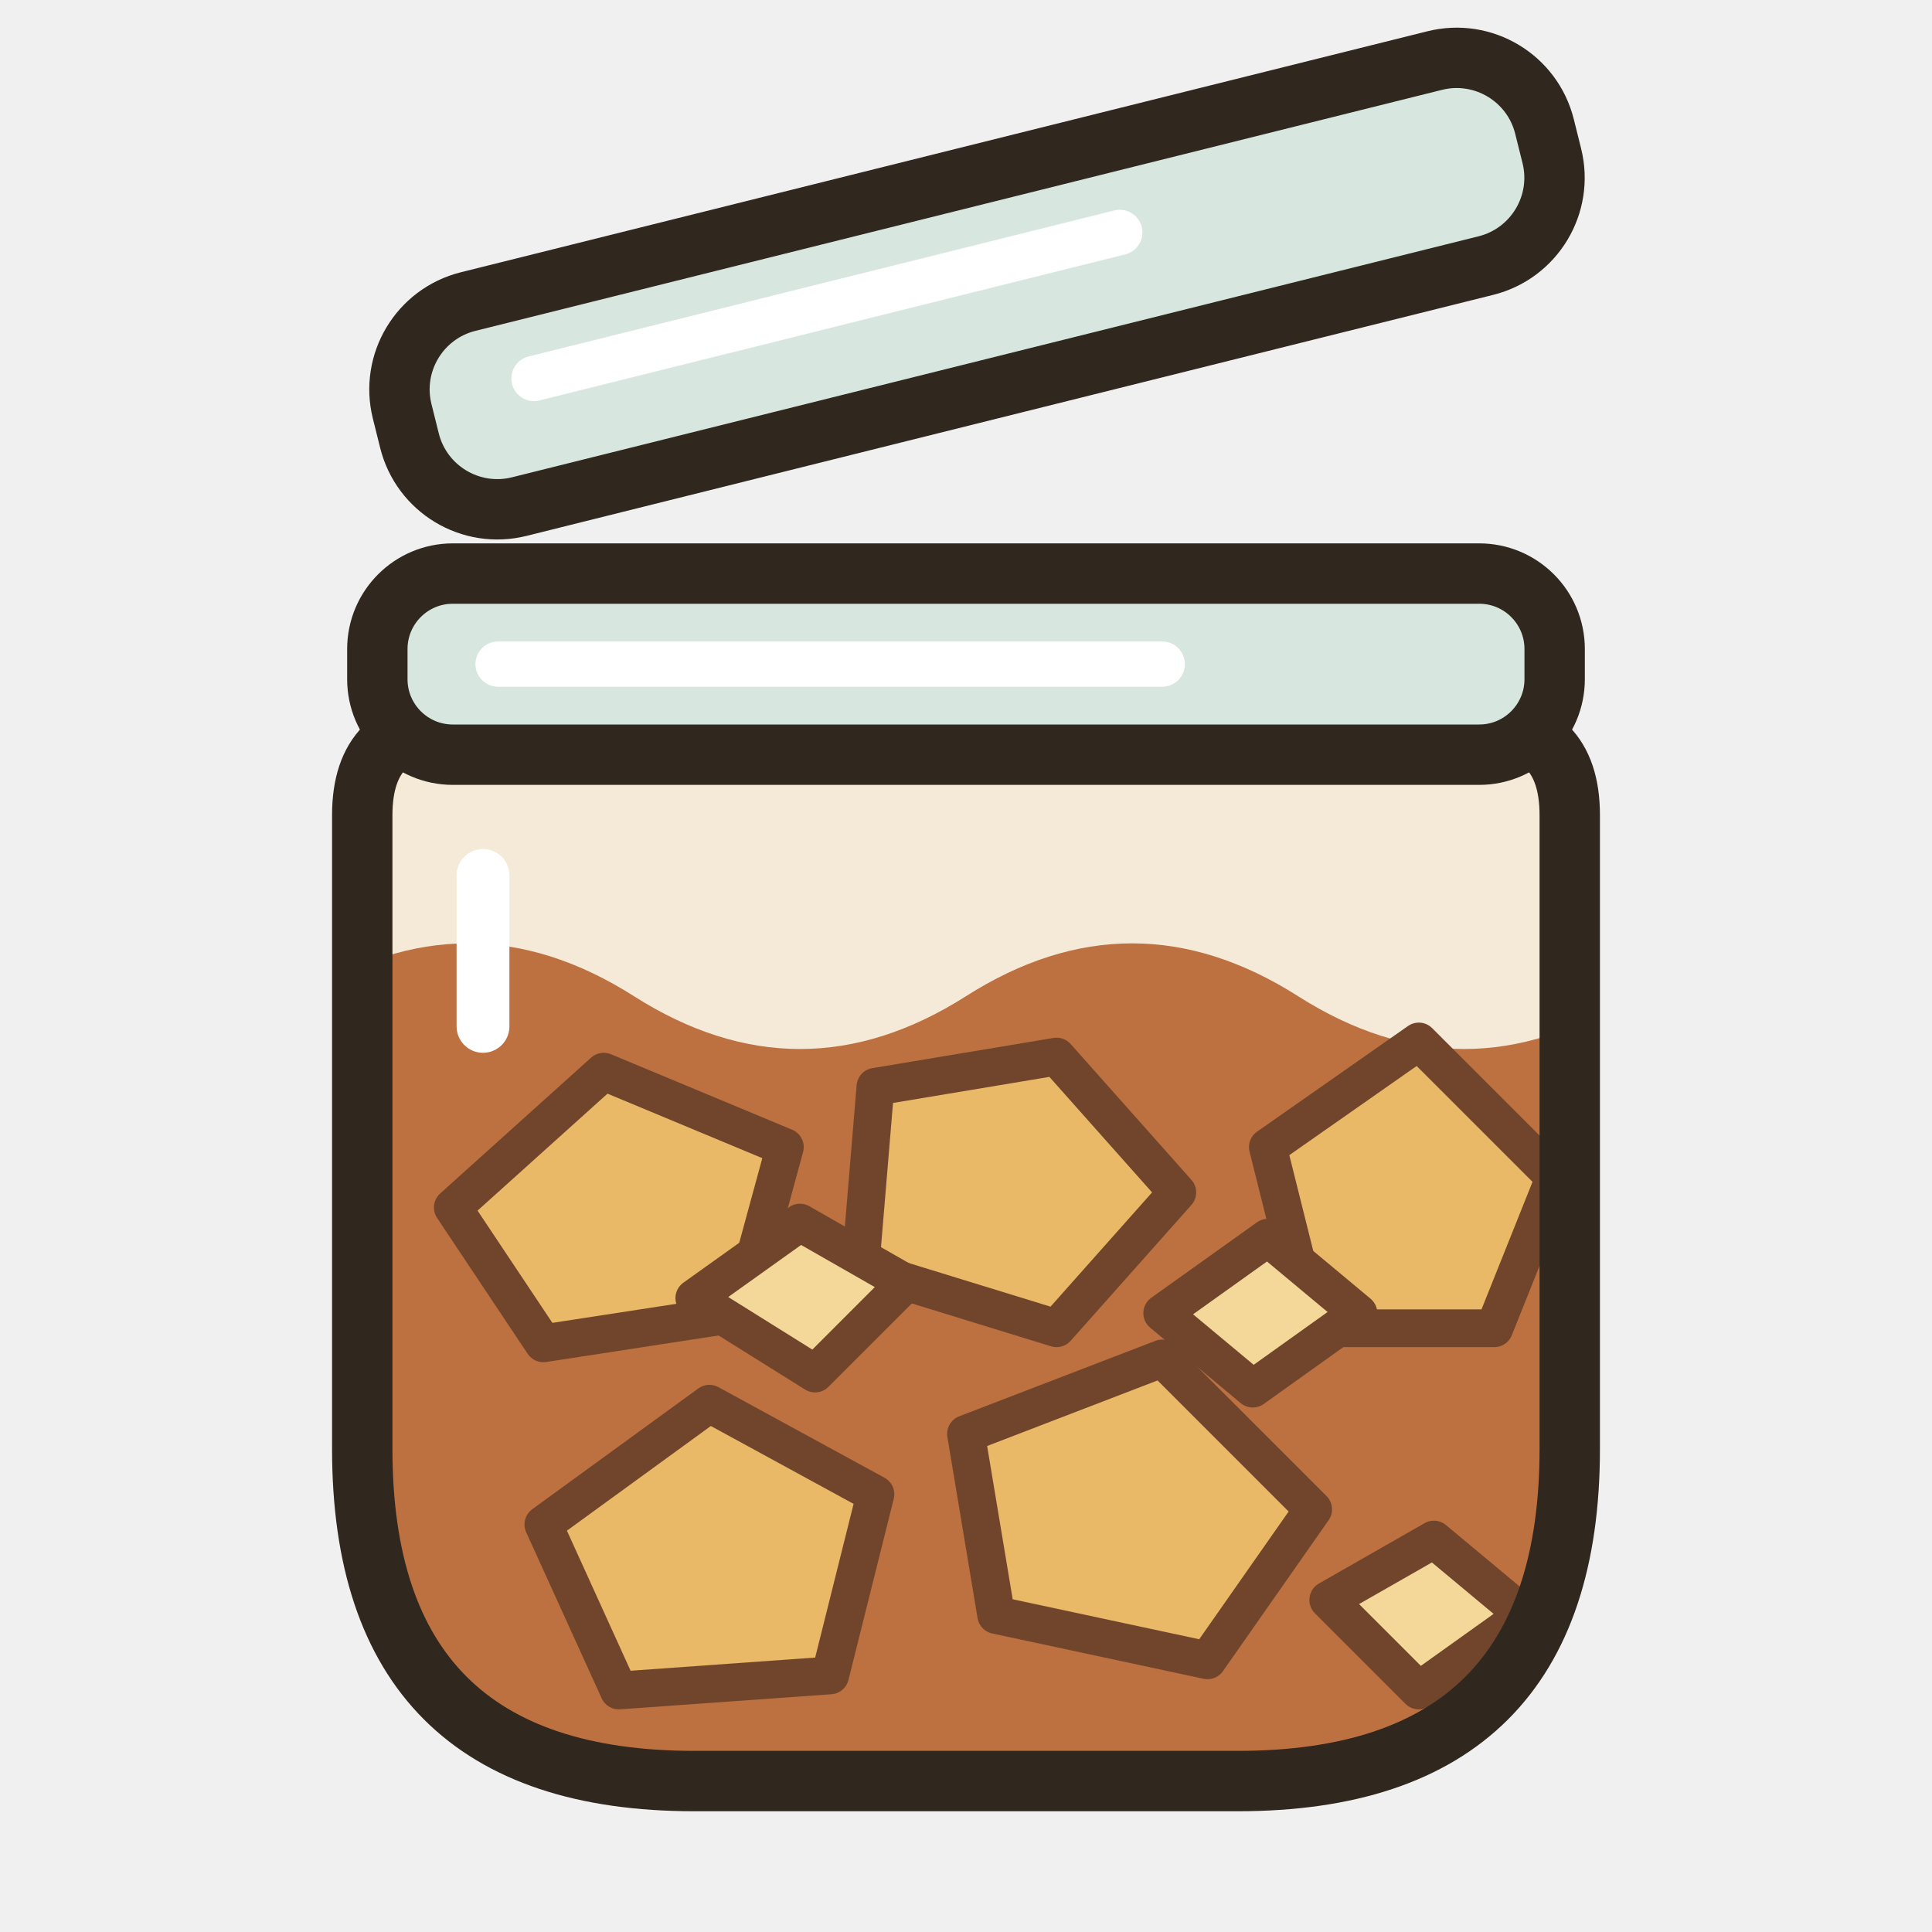
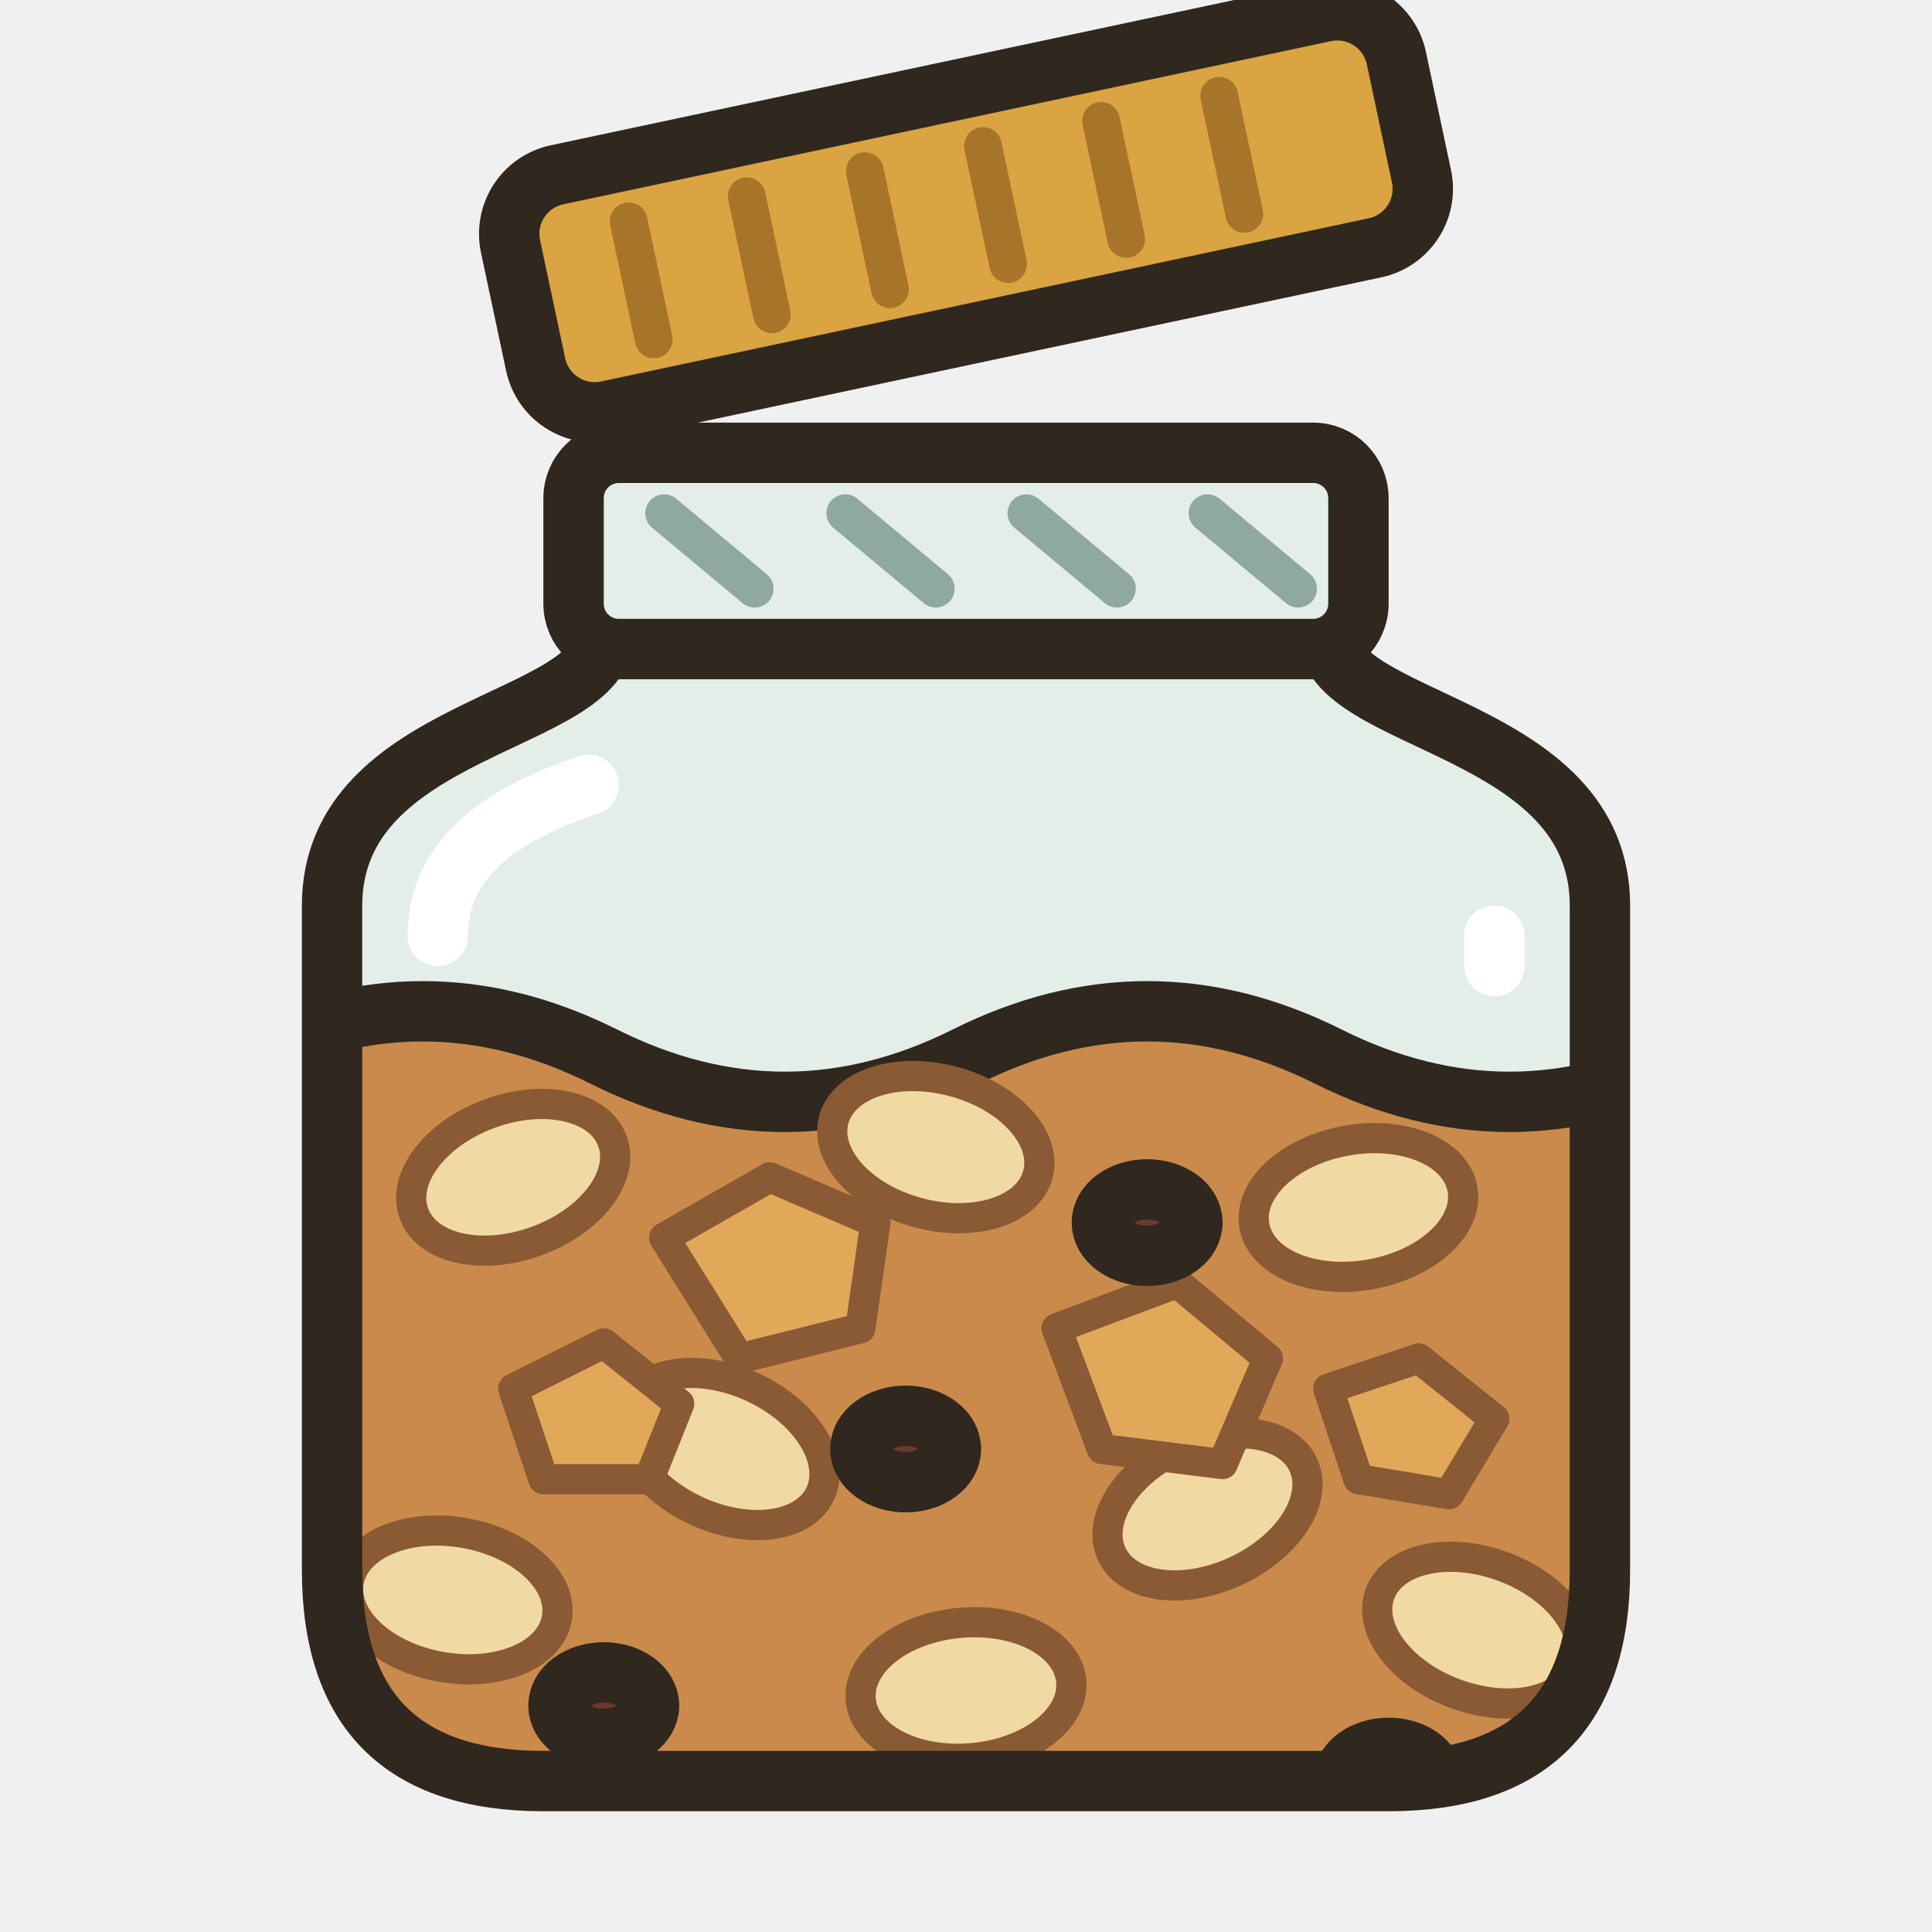
<svg xmlns="http://www.w3.org/2000/svg" viewBox="0 0 128 128" role="img" aria-labelledby="title">
  <defs>
-     <path id="body" d="M30 48h68q6 0 6 6v42q0 22-22 22H46q-22 0-22-22V54q0-6 6-6z" />
+     <path id="body" d="M40 42h48c0 6 18 6 18 18v44q0 14-14 14H36q-14 0-14-14V60c0-12 18-12 18-18z" />
    <clipPath id="inside">
      <use href="#body" />
    </clipPath>
  </defs>
  <g stroke="#30271f" stroke-width="4" stroke-linejoin="round" stroke-linecap="round">
-     <g transform="rotate(-14 64 20)">
-       <rect x="26" y="12" width="78" height="14" rx="6" fill="#d7e6df" />
-       <path d="M35 18h40" fill="none" stroke="#fff" stroke-width="3" />
-     </g>
-     <use href="#body" fill="#f5ead7" stroke="none" />
-     <g clip-path="url(#inside)" stroke-width="2.5">
-       <path d="M20 66q11-7 22 0t22 0 22 0 22 0v60H20z" fill="#bd7040" stroke="none" />
-       <path d="m30 80 10-9 12 5-3 11-13 2zM58 72l12-2 8 9-8 9-13-4zM84 76l10-7 9 9-4 10-12 0zM36 101l11-8 11 6-3 12-14 1zM64 95l13-5 10 10-7 10-14-3z" fill="#e9b967" stroke="#70452c" />
-       <path d="m46 86 7-5 7 4-6 6zM77 87l7-5 6 5-7 5zM88 106l7-4 6 5-7 5z" fill="#f4d899" stroke="#70452c" />
+     <use href="#body" fill="#e4eee9" stroke="none" />
+     <g clip-path="url(#inside)">
+       <path d="M16 70q12-6 24 0t24 0 24 0 24 0v52H16z" fill="#c98a4b" />
+       <g fill="#f1d9a4" stroke="#8a5a34" stroke-width="2">
+         <ellipse cx="34" cy="78" rx="7" ry="4.5" transform="rotate(-20 34 78)" />
+         <ellipse cx="62" cy="76" rx="7" ry="4.5" transform="rotate(15 62 76)" />
+         <ellipse cx="90" cy="80" rx="7" ry="4.5" transform="rotate(-10 90 80)" />
+         <ellipse cx="48" cy="96" rx="7" ry="4.5" transform="rotate(25 48 96)" />
+         <ellipse cx="80" cy="100" rx="7" ry="4.5" transform="rotate(-25 80 100)" />
+         <ellipse cx="30" cy="106" rx="7" ry="4.5" transform="rotate(10 30 106)" />
+         <ellipse cx="64" cy="112" rx="7" ry="4.5" transform="rotate(-5 64 112)" />
+         <ellipse cx="98" cy="108" rx="7" ry="4.5" transform="rotate(20 98 108)" />
+       </g>
+       <g fill="#e2a85a" stroke="#8a5a34" stroke-width="2">
+         <path d="m44 82 7-4 7 3-1 7-8 2z" />
+         <path d="m70 88 8-3 6 5-3 7-8-1z" />
+         <path d="m34 92 6-3 5 4-2 5-7 0z" />
+         <path d="m88 92 6-2 5 4-3 5-6-1z" />
+       </g>
+       <g fill="#6b3a2a">
+         <ellipse cx="76" cy="81" rx="3" ry="2.2" />
+         <ellipse cx="60" cy="96" rx="3" ry="2.2" />
+         <ellipse cx="40" cy="113" rx="3" ry="2.2" />
+         <ellipse cx="92" cy="118" rx="3" ry="2.2" />
+       </g>
    </g>
    <use href="#body" fill="none" />
-     <path d="M32 58v10" fill="none" stroke="#fff" stroke-width="3.5" />
-     <rect x="25" y="38" width="78" height="12" rx="5" fill="#d7e6df" />
-     <path d="M33 44h44" fill="none" stroke="#fff" stroke-width="3" />
+     <path d="M29 62c0-5 4-8 10-10" fill="none" stroke="#fff" stroke-width="4" />
+     <path d="M99 62v2" fill="none" stroke="#fff" stroke-width="4" />
+     <rect x="38" y="30" width="52" height="13" rx="3" fill="#e4eee9" />
+     <path d="M44 34l6 5M56 34l6 5M68 34l6 5M80 34l6 5" fill="none" stroke="#8fa8a0" stroke-width="2.5" />
+     <g transform="rotate(-12 64 14)">
+       <rect x="34" y="6" width="60" height="16" rx="4" fill="#d9a441" />
+       <path d="M42 10v8M50 10v8M58 10v8M66 10v8M74 10v8M82 10v8" fill="none" stroke="#a7752a" stroke-width="2.5" />
+     </g>
  </g>
</svg>
